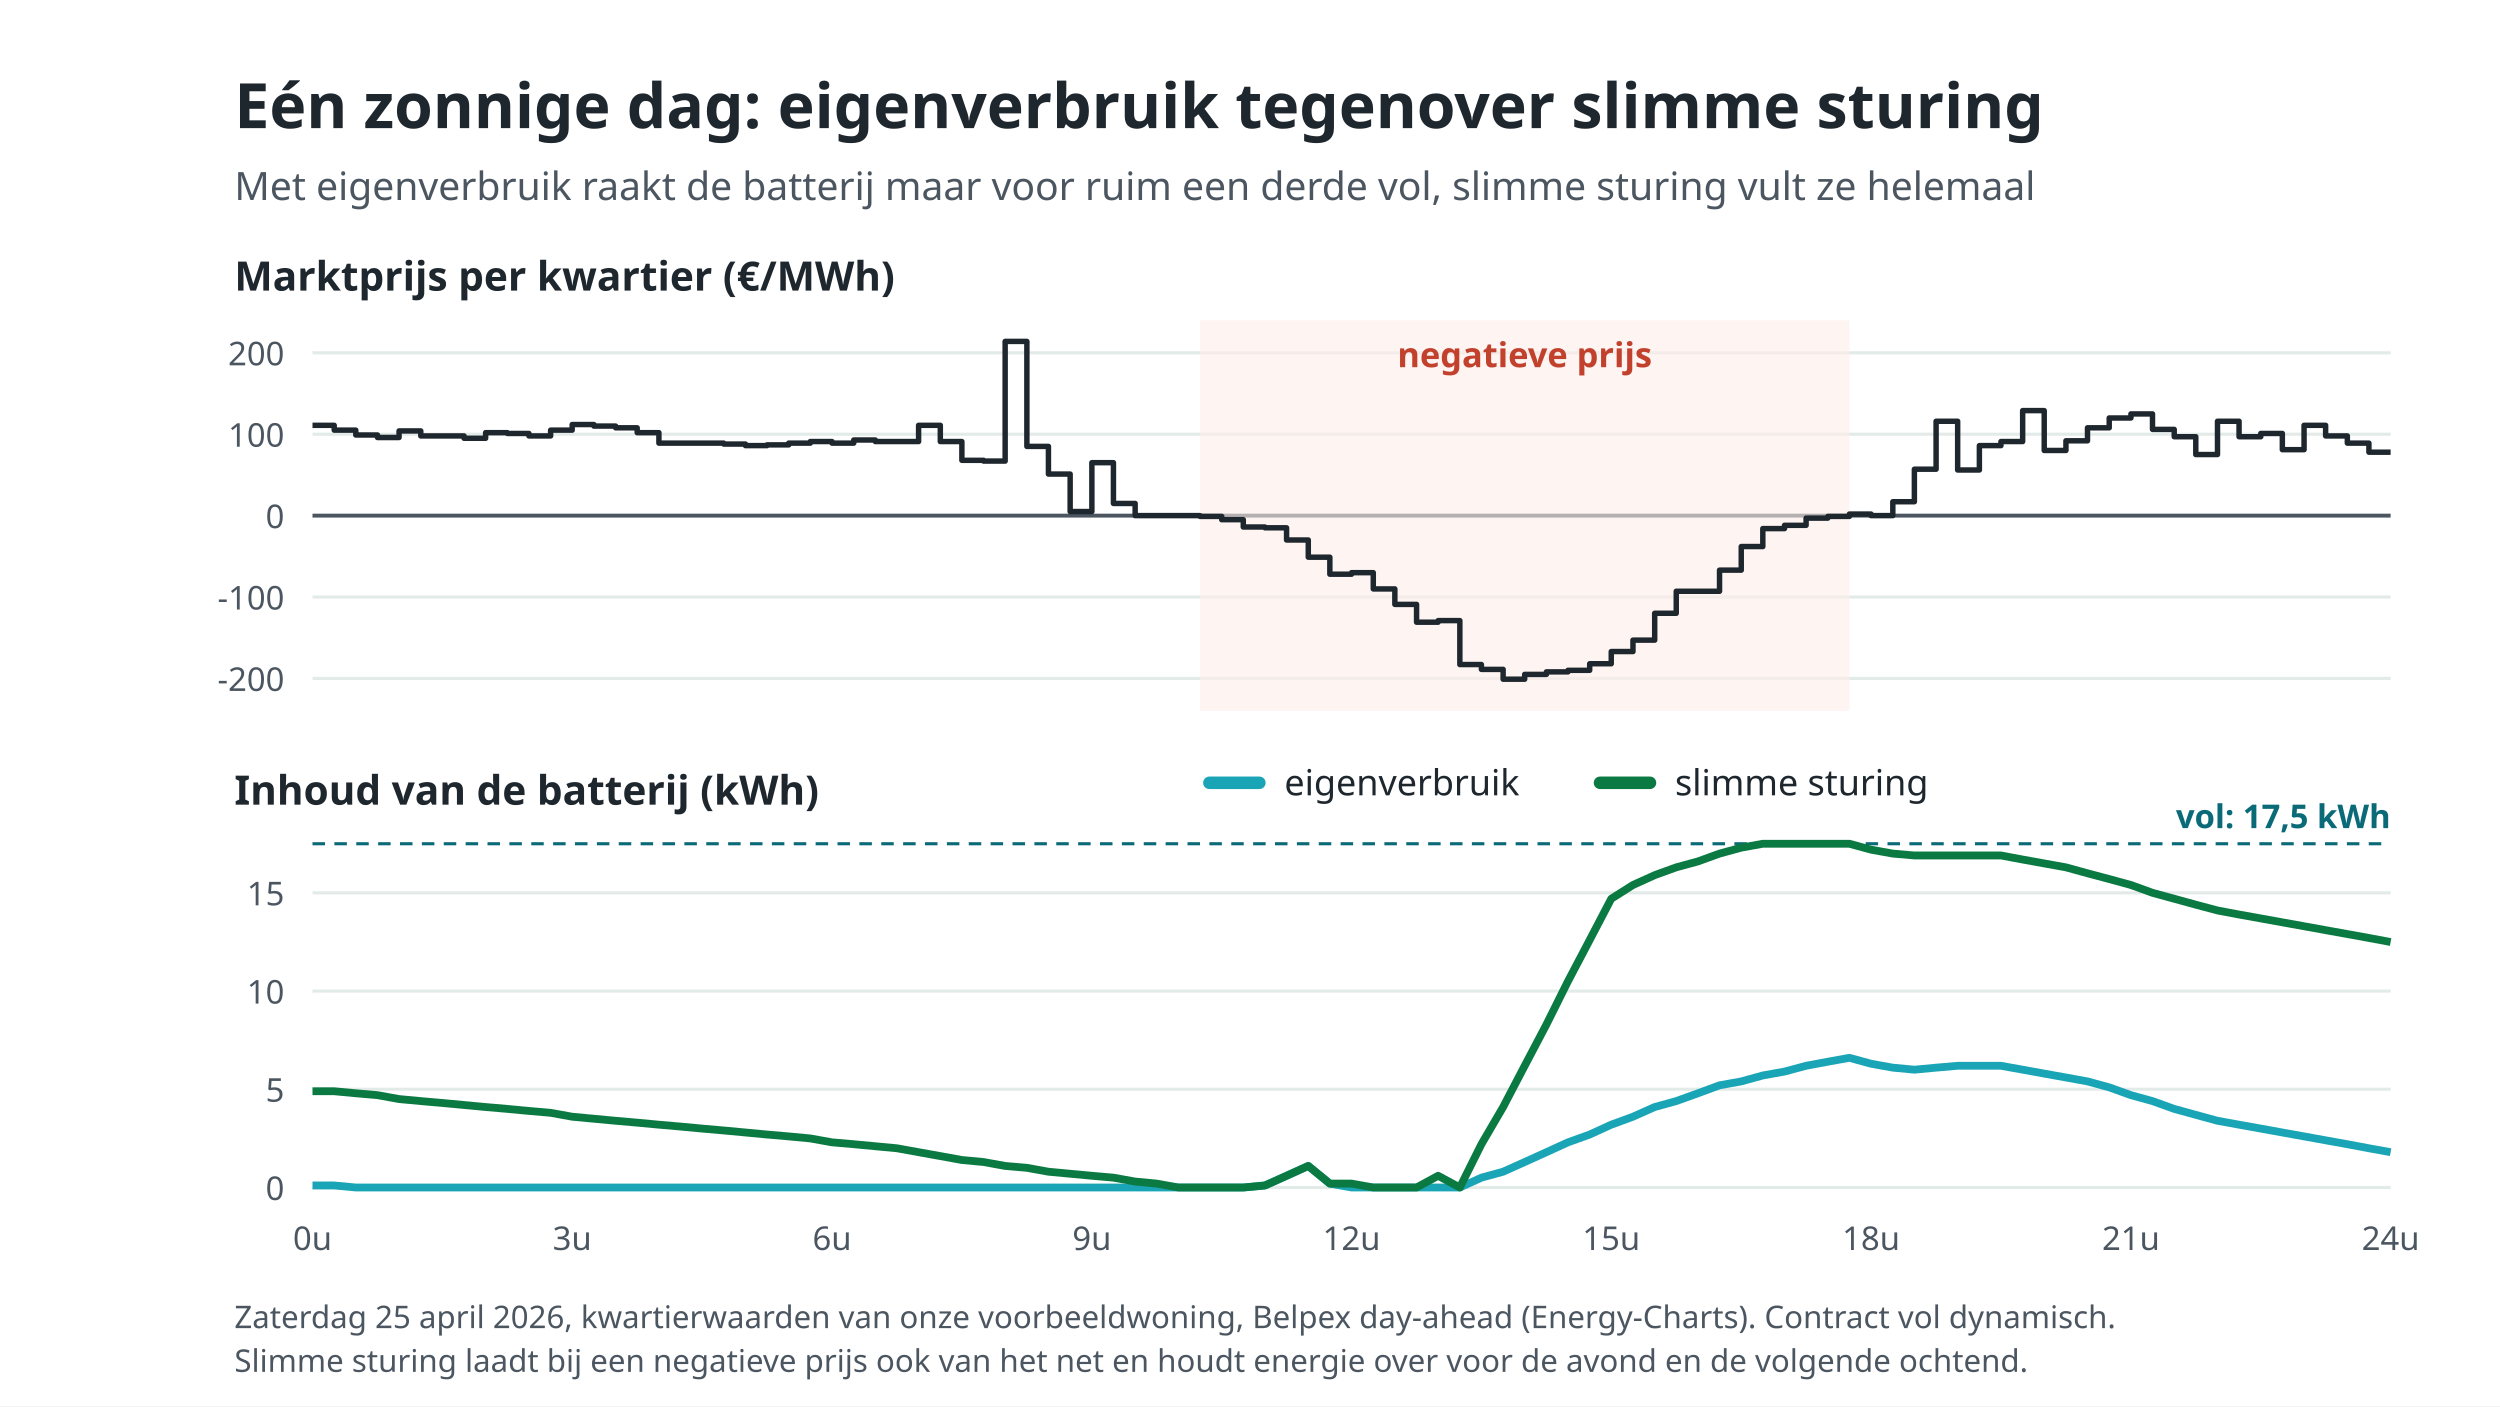
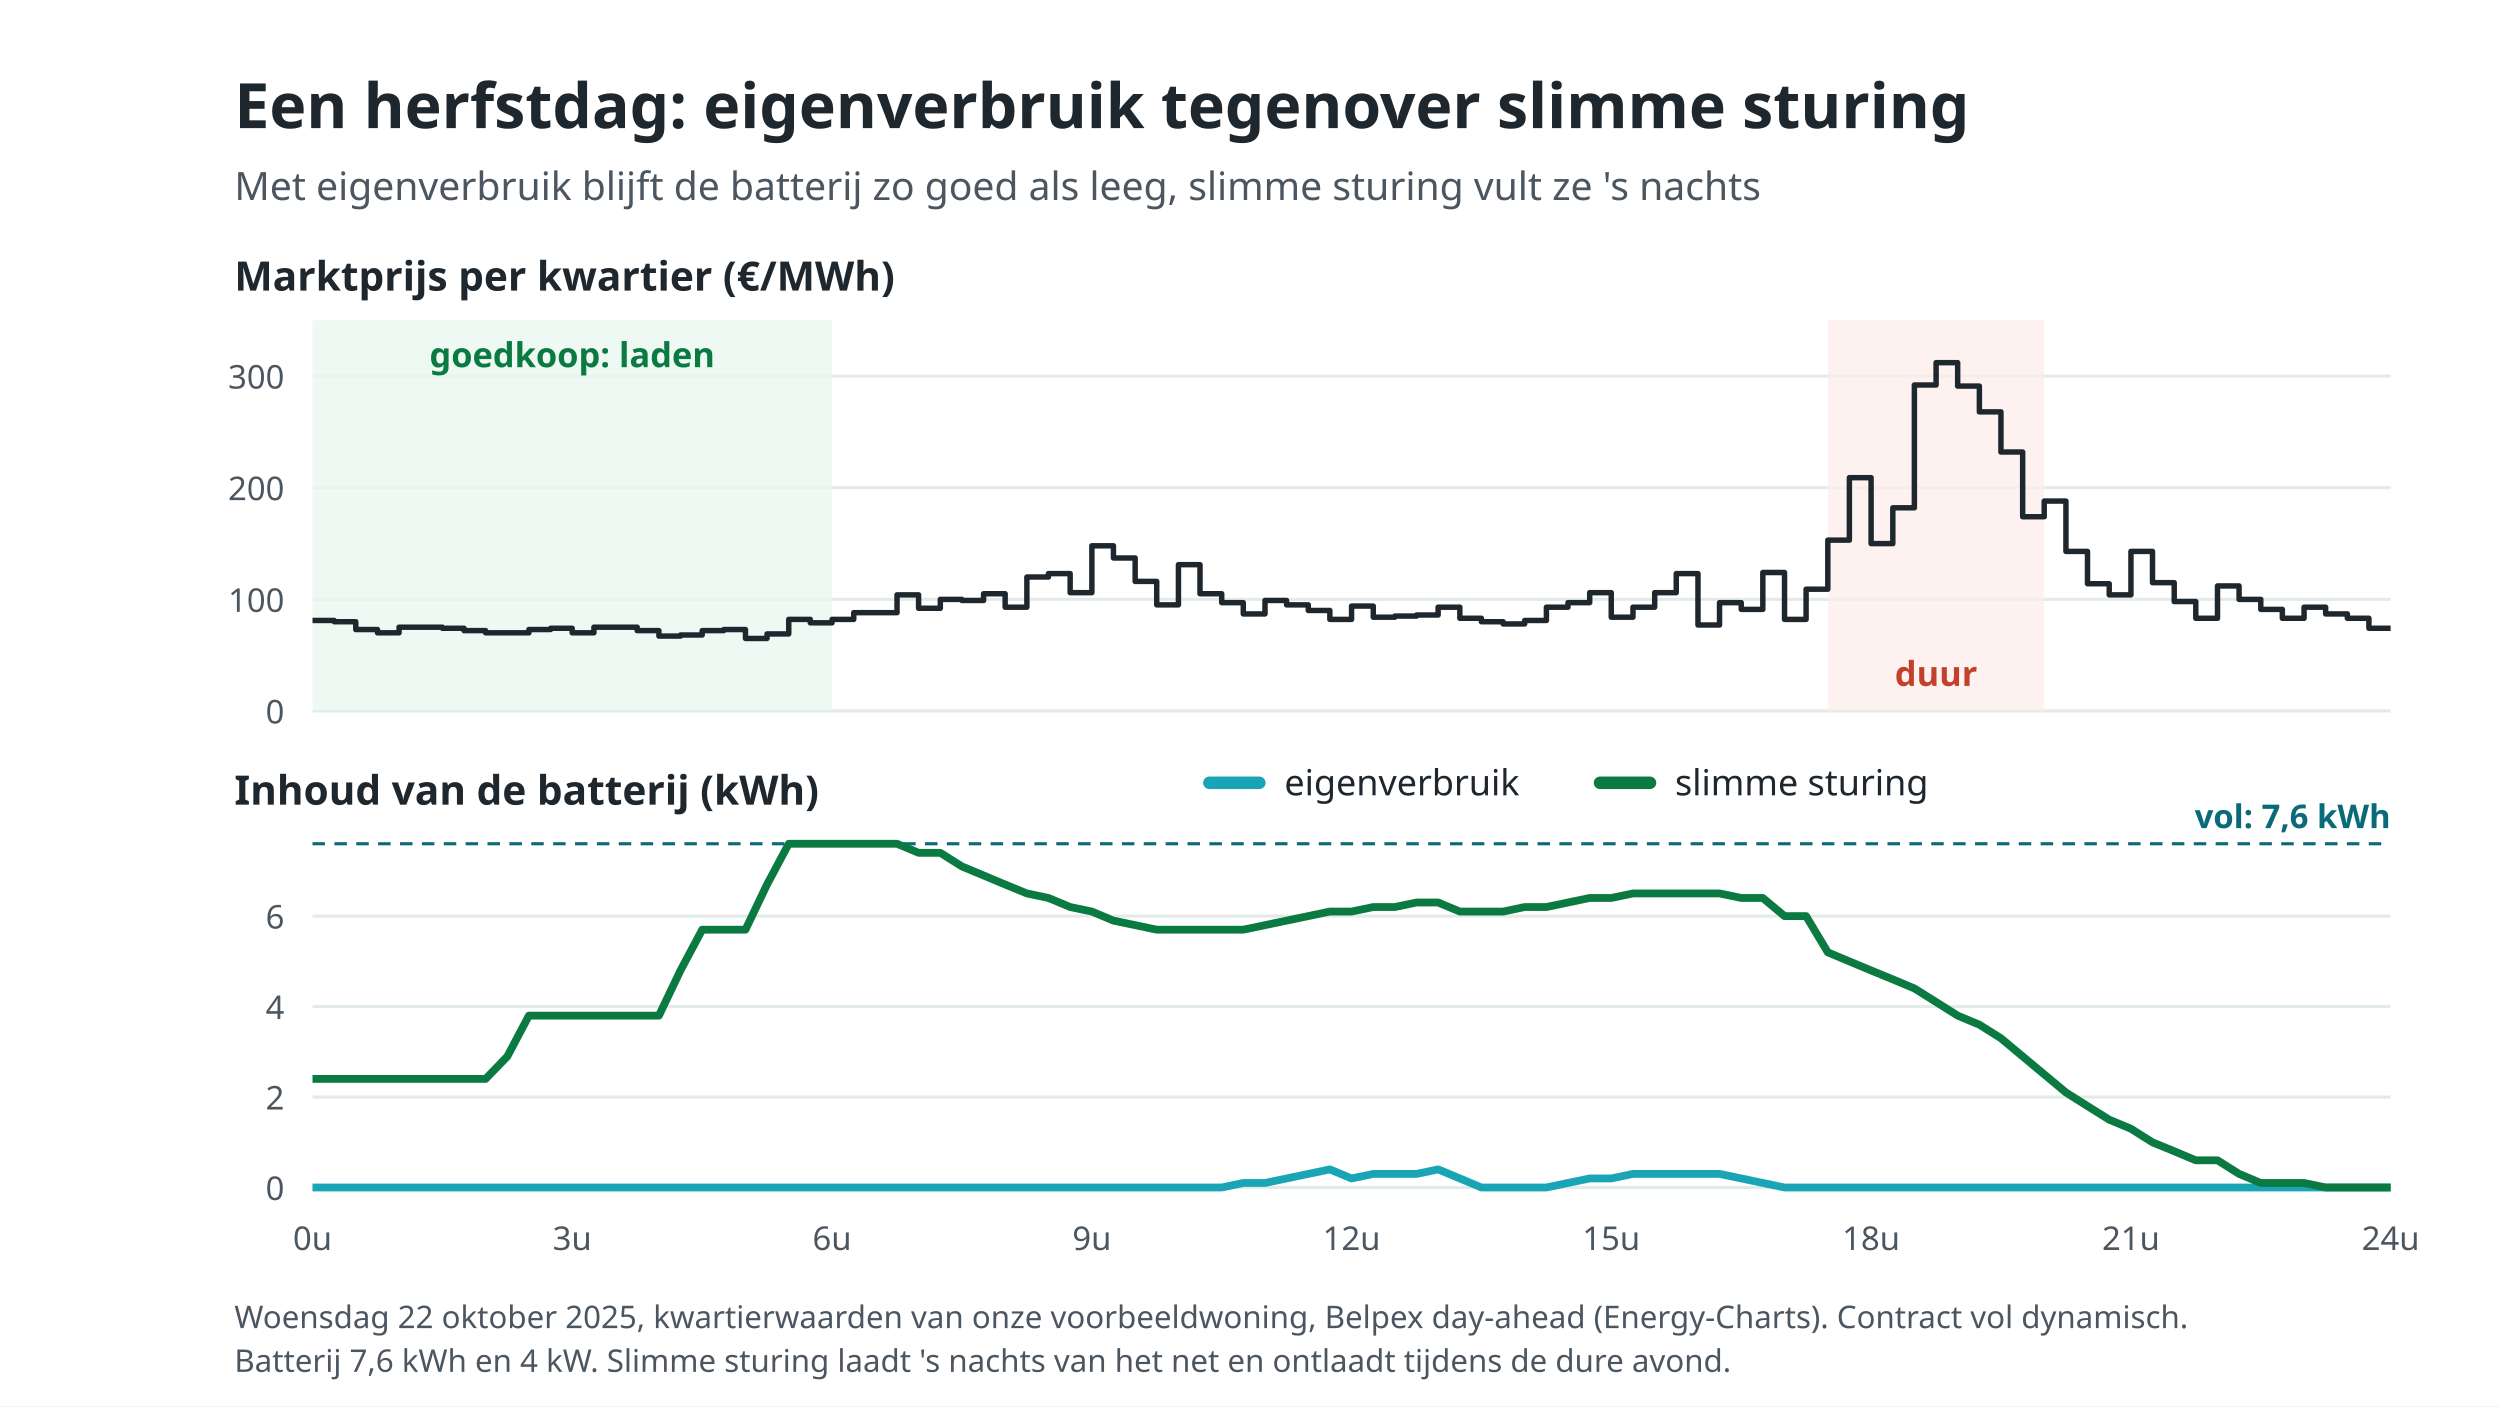
<svg xmlns="http://www.w3.org/2000/svg" viewBox="0 0 1600 900" width="1600" height="900" font-family="Instrument Sans, Segoe UI, sans-serif">
  <rect width="100%" height="100%" fill="#ffffff" />
-   <text x="150" y="82" font-size="40" font-weight="650" fill="#1f272e">Eén zonnige dag: eigenverbruik tegenover slimme sturing</text>
-   <text x="150" y="128" font-size="25" fill="#4b5661">Met eigenverbruik raakt de batterij maar voor ruim een derde vol, slimme sturing vult ze helemaal</text>
+   <text x="150" y="82" font-size="40" font-weight="650" fill="#1f272e">Een herfstdag: eigenverbruik tegenover slimme sturing</text>
+   <text x="150" y="128" font-size="25" fill="#4b5661">Met eigenverbruik blijft de batterij zo goed als leeg, slimme sturing vult ze 's nachts</text>
  <text x="150.0" y="186.0" font-size="26" fill="#1f272e" font-weight="650">Marktprijs per kwartier (€/MWh)</text>
-   <line x1="200" x2="1530" y1="434.2" y2="434.2" stroke="#e3ebe8" stroke-width="2" />
-   <text x="182.0" y="442.2" font-size="21" fill="#4b5661" text-anchor="end">-200</text>
-   <line x1="200" x2="1530" y1="382.1" y2="382.1" stroke="#e3ebe8" stroke-width="2" />
-   <text x="182.0" y="390.1" font-size="21" fill="#4b5661" text-anchor="end">-100</text>
-   <line x1="200" x2="1530" y1="330.0" y2="330.0" stroke="#4b5661" stroke-width="2.5" />
-   <text x="182.0" y="338.0" font-size="21" fill="#4b5661" text-anchor="end">0</text>
-   <line x1="200" x2="1530" y1="277.9" y2="277.9" stroke="#e3ebe8" stroke-width="2" />
-   <text x="182.0" y="285.9" font-size="21" fill="#4b5661" text-anchor="end">100</text>
-   <line x1="200" x2="1530" y1="225.8" y2="225.8" stroke="#e3ebe8" stroke-width="2" />
-   <text x="182.0" y="233.8" font-size="21" fill="#4b5661" text-anchor="end">200</text>
-   <rect x="768.0" y="205" width="415.6" height="250" fill="#fdecea" opacity="0.6" />
-   <text x="975.8" y="235.0" font-size="22" fill="#c2412d" font-weight="600" text-anchor="middle">negatieve prijs</text>
-   <polyline points="200.0,272.2 213.9,272.2 213.9,275.3 227.7,275.3 227.7,278.4 241.6,278.4 241.6,280.0 255.4,280.0 255.4,275.8 269.3,275.8 269.3,279.0 283.1,279.0 283.1,279.0 297.0,279.0 297.0,280.5 310.8,280.5 310.8,276.9 324.7,276.9 324.7,277.4 338.5,277.4 338.5,279.0 352.4,279.0 352.4,275.3 366.2,275.3 366.2,271.7 380.1,271.7 380.1,272.7 394.0,272.7 394.0,273.8 407.8,273.8 407.8,276.9 421.7,276.9 421.7,283.6 435.5,283.6 435.5,283.6 449.4,283.6 449.4,283.6 463.2,283.6 463.2,284.2 477.1,284.2 477.1,285.2 490.9,285.2 490.9,284.7 504.8,284.7 504.8,283.6 518.6,283.6 518.6,282.6 532.5,282.6 532.5,283.6 546.4,283.6 546.4,281.6 560.2,281.6 560.2,282.6 574.1,282.6 574.1,282.6 587.9,282.6 587.9,272.2 601.8,272.2 601.8,282.6 615.6,282.6 615.6,294.6 629.5,294.6 629.5,295.1 643.3,295.1 643.3,218.5 657.2,218.5 657.2,285.7 671.0,285.7 671.0,303.4 684.9,303.4 684.9,327.4 698.8,327.4 698.8,296.1 712.6,296.1 712.6,322.2 726.5,322.2 726.5,330.0 740.3,330.0 740.3,330.0 754.2,330.0 754.2,330.0 768.0,330.0 768.0,330.5 781.9,330.5 781.9,332.6 795.7,332.6 795.7,337.3 809.6,337.3 809.6,337.8 823.4,337.8 823.4,345.6 837.3,345.6 837.3,356.6 851.1,356.6 851.1,367.5 865.0,367.5 865.0,366.5 878.9,366.5 878.9,376.9 892.7,376.9 892.7,386.8 906.6,386.8 906.6,398.2 920.4,398.2 920.4,397.2 934.3,397.2 934.3,425.3 948.1,425.3 948.1,428.4 962.0,428.4 962.0,434.7 975.8,434.7 975.8,431.6 989.7,431.6 989.7,430.0 1003.5,430.0 1003.5,429.0 1017.4,429.0 1017.4,424.8 1031.2,424.8 1031.2,417.0 1045.1,417.0 1045.1,409.7 1059.0,409.7 1059.0,392.5 1072.8,392.5 1072.8,378.4 1086.7,378.4 1086.7,378.4 1100.5,378.4 1100.5,364.9 1114.4,364.9 1114.4,349.8 1128.2,349.8 1128.2,338.3 1142.1,338.3 1142.1,336.2 1155.9,336.2 1155.9,331.6 1169.8,331.6 1169.8,330.5 1183.6,330.5 1183.6,329.0 1197.5,329.0 1197.5,330.0 1211.4,330.0 1211.4,321.1 1225.2,321.1 1225.2,300.3 1239.1,300.3 1239.1,269.6 1252.9,269.6 1252.9,300.8 1266.8,300.8 1266.8,285.2 1280.6,285.2 1280.6,282.6 1294.5,282.6 1294.5,262.8 1308.3,262.8 1308.3,288.3 1322.2,288.3 1322.2,282.1 1336.0,282.1 1336.0,273.8 1349.9,273.8 1349.9,267.5 1363.8,267.5 1363.8,264.9 1377.6,264.9 1377.6,274.8 1391.5,274.8 1391.5,279.5 1405.3,279.5 1405.3,290.9 1419.2,290.9 1419.2,269.6 1433.0,269.6 1433.0,279.5 1446.9,279.5 1446.9,277.4 1460.7,277.4 1460.7,287.8 1474.6,287.8 1474.6,272.2 1488.4,272.2 1488.4,279.0 1502.3,279.0 1502.3,283.6 1516.1,283.6 1516.1,289.4 1530.0,289.4" fill="none" stroke="#1f272e" stroke-width="3.5" stroke-linejoin="round" />
+   <line x1="200" x2="1530" y1="455.0" y2="455.0" stroke="#e3ebe8" stroke-width="2" />
+   <text x="182.0" y="463.0" font-size="21" fill="#4b5661" text-anchor="end">0</text>
+   <line x1="200" x2="1530" y1="383.6" y2="383.6" stroke="#e3ebe8" stroke-width="2" />
+   <text x="182.0" y="391.6" font-size="21" fill="#4b5661" text-anchor="end">100</text>
+   <line x1="200" x2="1530" y1="312.1" y2="312.1" stroke="#e3ebe8" stroke-width="2" />
+   <text x="182.0" y="320.1" font-size="21" fill="#4b5661" text-anchor="end">200</text>
+   <line x1="200" x2="1530" y1="240.7" y2="240.7" stroke="#e3ebe8" stroke-width="2" />
+   <text x="182.0" y="248.7" font-size="21" fill="#4b5661" text-anchor="end">300</text>
+   <rect x="200.0" y="205" width="332.5" height="250" fill="#e9f8ef" opacity="0.8" />
+   <text x="366.2" y="235.0" font-size="22" fill="#0b7a42" font-weight="600" text-anchor="middle">goedkoop: laden</text>
+   <rect x="1169.8" y="205" width="138.5" height="250" fill="#fdecea" opacity="0.7" />
+   <text x="1239.1" y="439.0" font-size="22" fill="#c2412d" font-weight="600" text-anchor="middle">duur</text>
+   <polyline points="200.0,397.1 213.9,397.1 213.9,397.9 227.7,397.9 227.7,402.9 241.6,402.9 241.6,405.0 255.4,405.0 255.4,401.4 269.3,401.4 269.3,401.4 283.1,401.4 283.1,402.1 297.0,402.1 297.0,403.6 310.8,403.6 310.8,405.0 324.7,405.0 324.7,405.0 338.5,405.0 338.5,402.9 352.4,402.9 352.4,402.1 366.2,402.1 366.2,405.0 380.1,405.0 380.1,401.4 394.0,401.4 394.0,401.4 407.8,401.4 407.8,403.6 421.7,403.6 421.7,407.1 435.5,407.1 435.5,406.4 449.4,406.4 449.4,403.6 463.2,403.6 463.2,402.9 477.1,402.9 477.1,408.6 490.9,408.6 490.9,405.7 504.8,405.7 504.8,396.4 518.6,396.4 518.6,398.6 532.5,398.6 532.5,396.4 546.4,396.4 546.4,392.1 560.2,392.1 560.2,392.1 574.1,392.1 574.1,380.7 587.9,380.7 587.9,389.3 601.8,389.3 601.8,383.6 615.6,383.6 615.6,384.3 629.5,384.3 629.5,380.0 643.3,380.0 643.3,388.6 657.2,388.6 657.2,369.3 671.0,369.3 671.0,367.1 684.9,367.1 684.9,379.3 698.8,379.3 698.8,349.3 712.6,349.3 712.6,357.1 726.5,357.1 726.5,372.1 740.3,372.1 740.3,387.1 754.2,387.1 754.2,361.4 768.0,361.4 768.0,380.0 781.9,380.0 781.9,385.7 795.7,385.7 795.7,392.9 809.6,392.9 809.6,384.3 823.4,384.3 823.4,387.1 837.3,387.1 837.3,390.7 851.1,390.7 851.1,396.4 865.0,396.4 865.0,387.9 878.9,387.9 878.9,395.0 892.7,395.0 892.7,394.3 906.6,394.3 906.6,393.6 920.4,393.6 920.4,388.6 934.3,388.6 934.3,395.7 948.1,395.7 948.1,397.9 962.0,397.9 962.0,399.3 975.8,399.3 975.8,397.1 989.7,397.1 989.7,388.6 1003.5,388.6 1003.5,385.7 1017.4,385.7 1017.4,379.3 1031.2,379.3 1031.2,395.0 1045.1,395.0 1045.1,388.6 1059.0,388.6 1059.0,379.3 1072.8,379.3 1072.8,367.1 1086.7,367.1 1086.7,400.0 1100.5,400.0 1100.5,385.7 1114.4,385.7 1114.4,390.0 1128.2,390.0 1128.2,366.4 1142.1,366.4 1142.1,396.4 1155.9,396.4 1155.9,377.1 1169.8,377.1 1169.8,345.7 1183.6,345.7 1183.6,305.7 1197.5,305.7 1197.5,347.9 1211.4,347.9 1211.4,325.0 1225.2,325.0 1225.2,246.4 1239.1,246.4 1239.1,232.1 1252.9,232.1 1252.9,247.1 1266.8,247.1 1266.8,263.6 1280.6,263.6 1280.6,289.3 1294.5,289.3 1294.5,330.7 1308.3,330.7 1308.3,320.7 1322.2,320.7 1322.2,352.9 1336.0,352.9 1336.0,373.6 1349.9,373.6 1349.9,380.7 1363.8,380.7 1363.8,352.9 1377.6,352.9 1377.6,372.9 1391.5,372.9 1391.5,385.0 1405.3,385.0 1405.3,395.7 1419.2,395.7 1419.2,375.0 1433.0,375.0 1433.0,383.6 1446.9,383.6 1446.9,390.0 1460.7,390.0 1460.7,395.7 1474.6,395.7 1474.6,388.6 1488.4,388.6 1488.4,392.9 1502.3,392.9 1502.3,395.7 1516.1,395.7 1516.1,402.1 1530.0,402.1" fill="none" stroke="#1f272e" stroke-width="3.5" stroke-linejoin="round" />
  <text x="150.0" y="515.0" font-size="26" fill="#1f272e" font-weight="650">Inhoud van de batterij (kWh)</text>
  <line x1="200" x2="1530" y1="760.0" y2="760.0" stroke="#e3ebe8" stroke-width="2" />
  <text x="182.0" y="768.0" font-size="21" fill="#4b5661" text-anchor="end">0</text>
-   <line x1="200" x2="1530" y1="697.1" y2="697.1" stroke="#e3ebe8" stroke-width="2" />
-   <text x="182.0" y="705.1" font-size="21" fill="#4b5661" text-anchor="end">5</text>
-   <line x1="200" x2="1530" y1="634.3" y2="634.3" stroke="#e3ebe8" stroke-width="2" />
-   <text x="182.0" y="642.3" font-size="21" fill="#4b5661" text-anchor="end">10</text>
-   <line x1="200" x2="1530" y1="571.4" y2="571.4" stroke="#e3ebe8" stroke-width="2" />
-   <text x="182.0" y="579.4" font-size="21" fill="#4b5661" text-anchor="end">15</text>
+   <line x1="200" x2="1530" y1="702.1" y2="702.1" stroke="#e3ebe8" stroke-width="2" />
+   <text x="182.0" y="710.1" font-size="21" fill="#4b5661" text-anchor="end">2</text>
+   <line x1="200" x2="1530" y1="644.2" y2="644.2" stroke="#e3ebe8" stroke-width="2" />
+   <text x="182.0" y="652.2" font-size="21" fill="#4b5661" text-anchor="end">4</text>
+   <line x1="200" x2="1530" y1="586.3" y2="586.3" stroke="#e3ebe8" stroke-width="2" />
+   <text x="182.0" y="594.3" font-size="21" fill="#4b5661" text-anchor="end">6</text>
  <line x1="200" x2="1530" y1="540.0" y2="540.0" stroke="#0a6a78" stroke-width="2" stroke-dasharray="8 6" />
-   <text x="1530.0" y="530.0" font-size="21" fill="#0a6a78" font-weight="600" text-anchor="end">vol: 17,5 kWh</text>
-   <polyline points="200.0,758.7 213.9,758.7 227.7,760.0 241.6,760.0 255.4,760.0 269.3,760.0 283.1,760.0 297.0,760.0 310.8,760.0 324.7,760.0 338.5,760.0 352.4,760.0 366.2,760.0 380.1,760.0 394.0,760.0 407.8,760.0 421.7,760.0 435.5,760.0 449.4,760.0 463.2,760.0 477.1,760.0 490.9,760.0 504.8,760.0 518.6,760.0 532.5,760.0 546.4,760.0 560.2,760.0 574.1,760.0 587.9,760.0 601.8,760.0 615.6,760.0 629.5,760.0 643.3,760.0 657.2,760.0 671.0,760.0 684.9,760.0 698.8,760.0 712.6,760.0 726.5,760.0 740.3,760.0 754.2,760.0 768.0,760.0 781.9,760.0 795.7,760.0 809.6,758.7 823.4,752.5 837.3,746.2 851.1,757.5 865.0,760.0 878.9,760.0 892.7,760.0 906.6,760.0 920.4,760.0 934.3,760.0 948.1,753.7 962.0,749.9 975.8,743.7 989.7,737.4 1003.5,731.1 1017.4,726.1 1031.2,719.8 1045.1,714.7 1059.0,708.5 1072.8,704.7 1086.7,699.7 1100.5,694.6 1114.4,692.1 1128.2,688.3 1142.1,685.8 1155.9,682.1 1169.8,679.5 1183.6,677.0 1197.5,680.8 1211.4,683.3 1225.2,684.6 1239.1,683.3 1252.9,682.1 1266.8,682.1 1280.6,682.1 1294.5,684.6 1308.3,687.1 1322.2,689.6 1336.0,692.1 1349.9,695.9 1363.8,700.9 1377.6,704.7 1391.5,709.7 1405.3,713.5 1419.2,717.3 1433.0,719.8 1446.9,722.3 1460.7,724.8 1474.6,727.3 1488.4,729.8 1502.3,732.3 1516.1,734.9 1530.0,737.4" fill="none" stroke="#1aa5b6" stroke-width="5" stroke-linejoin="round" />
+   <text x="1530.0" y="530.0" font-size="21" fill="#0a6a78" font-weight="600" text-anchor="end">vol: 7,6 kWh</text>
+   <polyline points="200.0,760.0 213.9,760.0 227.7,760.0 241.6,760.0 255.4,760.0 269.3,760.0 283.1,760.0 297.0,760.0 310.8,760.0 324.7,760.0 338.5,760.0 352.4,760.0 366.2,760.0 380.1,760.0 394.0,760.0 407.8,760.0 421.7,760.0 435.5,760.0 449.4,760.0 463.2,760.0 477.1,760.0 490.9,760.0 504.8,760.0 518.6,760.0 532.5,760.0 546.4,760.0 560.2,760.0 574.1,760.0 587.9,760.0 601.8,760.0 615.6,760.0 629.5,760.0 643.3,760.0 657.2,760.0 671.0,760.0 684.9,760.0 698.8,760.0 712.6,760.0 726.5,760.0 740.3,760.0 754.2,760.0 768.0,760.0 781.9,760.0 795.7,757.1 809.6,757.1 823.4,754.2 837.3,751.3 851.1,748.4 865.0,754.2 878.9,751.3 892.7,751.3 906.6,751.3 920.4,748.4 934.3,754.2 948.1,760.0 962.0,760.0 975.8,760.0 989.7,760.0 1003.5,757.1 1017.4,754.2 1031.2,754.2 1045.1,751.3 1059.0,751.3 1072.8,751.3 1086.7,751.3 1100.5,751.3 1114.4,754.2 1128.2,757.1 1142.1,760.0 1155.9,760.0 1169.8,760.0 1183.6,760.0 1197.5,760.0 1211.4,760.0 1225.2,760.0 1239.1,760.0 1252.9,760.0 1266.8,760.0 1280.6,760.0 1294.5,760.0 1308.3,760.0 1322.2,760.0 1336.0,760.0 1349.9,760.0 1363.8,760.0 1377.6,760.0 1391.5,760.0 1405.3,760.0 1419.2,760.0 1433.0,760.0 1446.9,760.0 1460.7,760.0 1474.6,760.0 1488.4,760.0 1502.3,760.0 1516.1,760.0 1530.0,760.0" fill="none" stroke="#1aa5b6" stroke-width="5" stroke-linejoin="round" />
  <rect x="770" y="497" width="40" height="8" rx="4" fill="#1aa5b6" />
  <text x="822.0" y="509.0" font-size="23" fill="#1f272e">eigenverbruik</text>
-   <polyline points="200.0,698.4 213.9,698.4 227.7,699.7 241.6,700.9 255.4,703.4 269.3,704.7 283.1,705.9 297.0,707.2 310.8,708.5 324.7,709.7 338.5,711.0 352.4,712.2 366.2,714.7 380.1,716.0 394.0,717.3 407.8,718.5 421.7,719.8 435.5,721.0 449.4,722.3 463.2,723.5 477.1,724.8 490.9,726.1 504.8,727.3 518.6,728.6 532.5,731.1 546.4,732.3 560.2,733.6 574.1,734.9 587.9,737.4 601.8,739.9 615.6,742.4 629.5,743.7 643.3,746.2 657.2,747.4 671.0,749.9 684.9,751.2 698.8,752.5 712.6,753.7 726.5,756.2 740.3,757.5 754.2,760.0 768.0,760.0 781.9,760.0 795.7,760.0 809.6,758.7 823.4,752.5 837.3,746.2 851.1,757.5 865.0,757.5 878.9,760.0 892.7,760.0 906.6,760.0 920.4,752.5 934.3,760.0 948.1,732.3 962.0,708.5 975.8,682.1 989.7,655.7 1003.5,628.0 1017.4,601.6 1031.2,575.2 1045.1,566.4 1059.0,560.1 1072.8,555.1 1086.7,551.3 1100.5,546.3 1114.4,542.5 1128.2,540.0 1142.1,540.0 1155.9,540.0 1169.8,540.0 1183.6,540.0 1197.5,543.8 1211.4,546.3 1225.2,547.5 1239.1,547.5 1252.9,547.5 1266.8,547.5 1280.6,547.5 1294.5,550.1 1308.3,552.6 1322.2,555.1 1336.0,558.9 1349.9,562.6 1363.8,566.4 1377.6,571.4 1391.5,575.2 1405.3,579.0 1419.2,582.7 1433.0,585.3 1446.9,587.8 1460.7,590.3 1474.6,592.8 1488.4,595.3 1502.3,597.8 1516.1,600.3 1530.0,602.9" fill="none" stroke="#0b7a42" stroke-width="5" stroke-linejoin="round" />
+   <polyline points="200.0,690.5 213.9,690.5 227.7,690.5 241.6,690.5 255.4,690.5 269.3,690.5 283.1,690.5 297.0,690.5 310.8,690.5 324.7,676.1 338.5,650.0 352.4,650.0 366.2,650.0 380.1,650.0 394.0,650.0 407.8,650.0 421.7,650.0 435.5,621.1 449.4,595.0 463.2,595.0 477.1,595.0 490.9,566.1 504.8,540.0 518.6,540.0 532.5,540.0 546.4,540.0 560.2,540.0 574.1,540.0 587.9,545.8 601.8,545.8 615.6,554.5 629.5,560.3 643.3,566.1 657.2,571.8 671.0,574.7 684.9,580.5 698.8,583.4 712.6,589.2 726.5,592.1 740.3,595.0 754.2,595.0 768.0,595.0 781.9,595.0 795.7,595.0 809.6,592.1 823.4,589.2 837.3,586.3 851.1,583.4 865.0,583.4 878.9,580.5 892.7,580.5 906.6,577.6 920.4,577.6 934.3,583.4 948.1,583.4 962.0,583.4 975.8,580.5 989.7,580.5 1003.5,577.6 1017.4,574.7 1031.2,574.7 1045.1,571.8 1059.0,571.8 1072.8,571.8 1086.7,571.8 1100.5,571.8 1114.4,574.7 1128.2,574.7 1142.1,586.3 1155.9,586.3 1169.8,609.5 1183.6,615.3 1197.5,621.1 1211.4,626.8 1225.2,632.6 1239.1,641.3 1252.9,650.0 1266.8,655.8 1280.6,664.5 1294.5,676.1 1308.3,687.6 1322.2,699.2 1336.0,707.9 1349.9,716.6 1363.8,722.4 1377.6,731.1 1391.5,736.8 1405.3,742.6 1419.2,742.6 1433.0,751.3 1446.9,757.1 1460.7,757.1 1474.6,757.1 1488.4,760.0 1502.3,760.0 1516.1,760.0 1530.0,760.0" fill="none" stroke="#0b7a42" stroke-width="5" stroke-linejoin="round" />
  <rect x="1020" y="497" width="40" height="8" rx="4" fill="#0b7a42" />
  <text x="1072.0" y="509.0" font-size="23" fill="#1f272e">slimme sturing</text>
  <text x="200.0" y="800.0" font-size="21" fill="#4b5661" text-anchor="middle">0u</text>
  <text x="366.2" y="800.0" font-size="21" fill="#4b5661" text-anchor="middle">3u</text>
  <text x="532.5" y="800.0" font-size="21" fill="#4b5661" text-anchor="middle">6u</text>
  <text x="698.8" y="800.0" font-size="21" fill="#4b5661" text-anchor="middle">9u</text>
  <text x="865.0" y="800.0" font-size="21" fill="#4b5661" text-anchor="middle">12u</text>
  <text x="1031.2" y="800.0" font-size="21" fill="#4b5661" text-anchor="middle">15u</text>
  <text x="1197.5" y="800.0" font-size="21" fill="#4b5661" text-anchor="middle">18u</text>
  <text x="1363.8" y="800.0" font-size="21" fill="#4b5661" text-anchor="middle">21u</text>
  <text x="1530.0" y="800.0" font-size="21" fill="#4b5661" text-anchor="middle">24u</text>
-   <text x="150.0" y="850.0" font-size="20" fill="#4b5661">Zaterdag 25 april 2026, kwartierwaarden van onze voorbeeldwoning, Belpex day-ahead (Energy-Charts). Contract vol dynamisch.</text>
-   <text x="150.0" y="878.0" font-size="20" fill="#4b5661">Slimme sturing laadt bij een negatieve prijs ook van het net en houdt energie over voor de avond en de volgende ochtend.</text>
+   <text x="150.0" y="850.0" font-size="20" fill="#4b5661">Woensdag 22 oktober 2025, kwartierwaarden van onze voorbeeldwoning, Belpex day-ahead (Energy-Charts). Contract vol dynamisch.</text>
+   <text x="150.0" y="878.0" font-size="20" fill="#4b5661">Batterij 7,6 kWh en 4 kW. Slimme sturing laadt 's nachts van het net en ontlaadt tijdens de dure avond.</text>
</svg>
